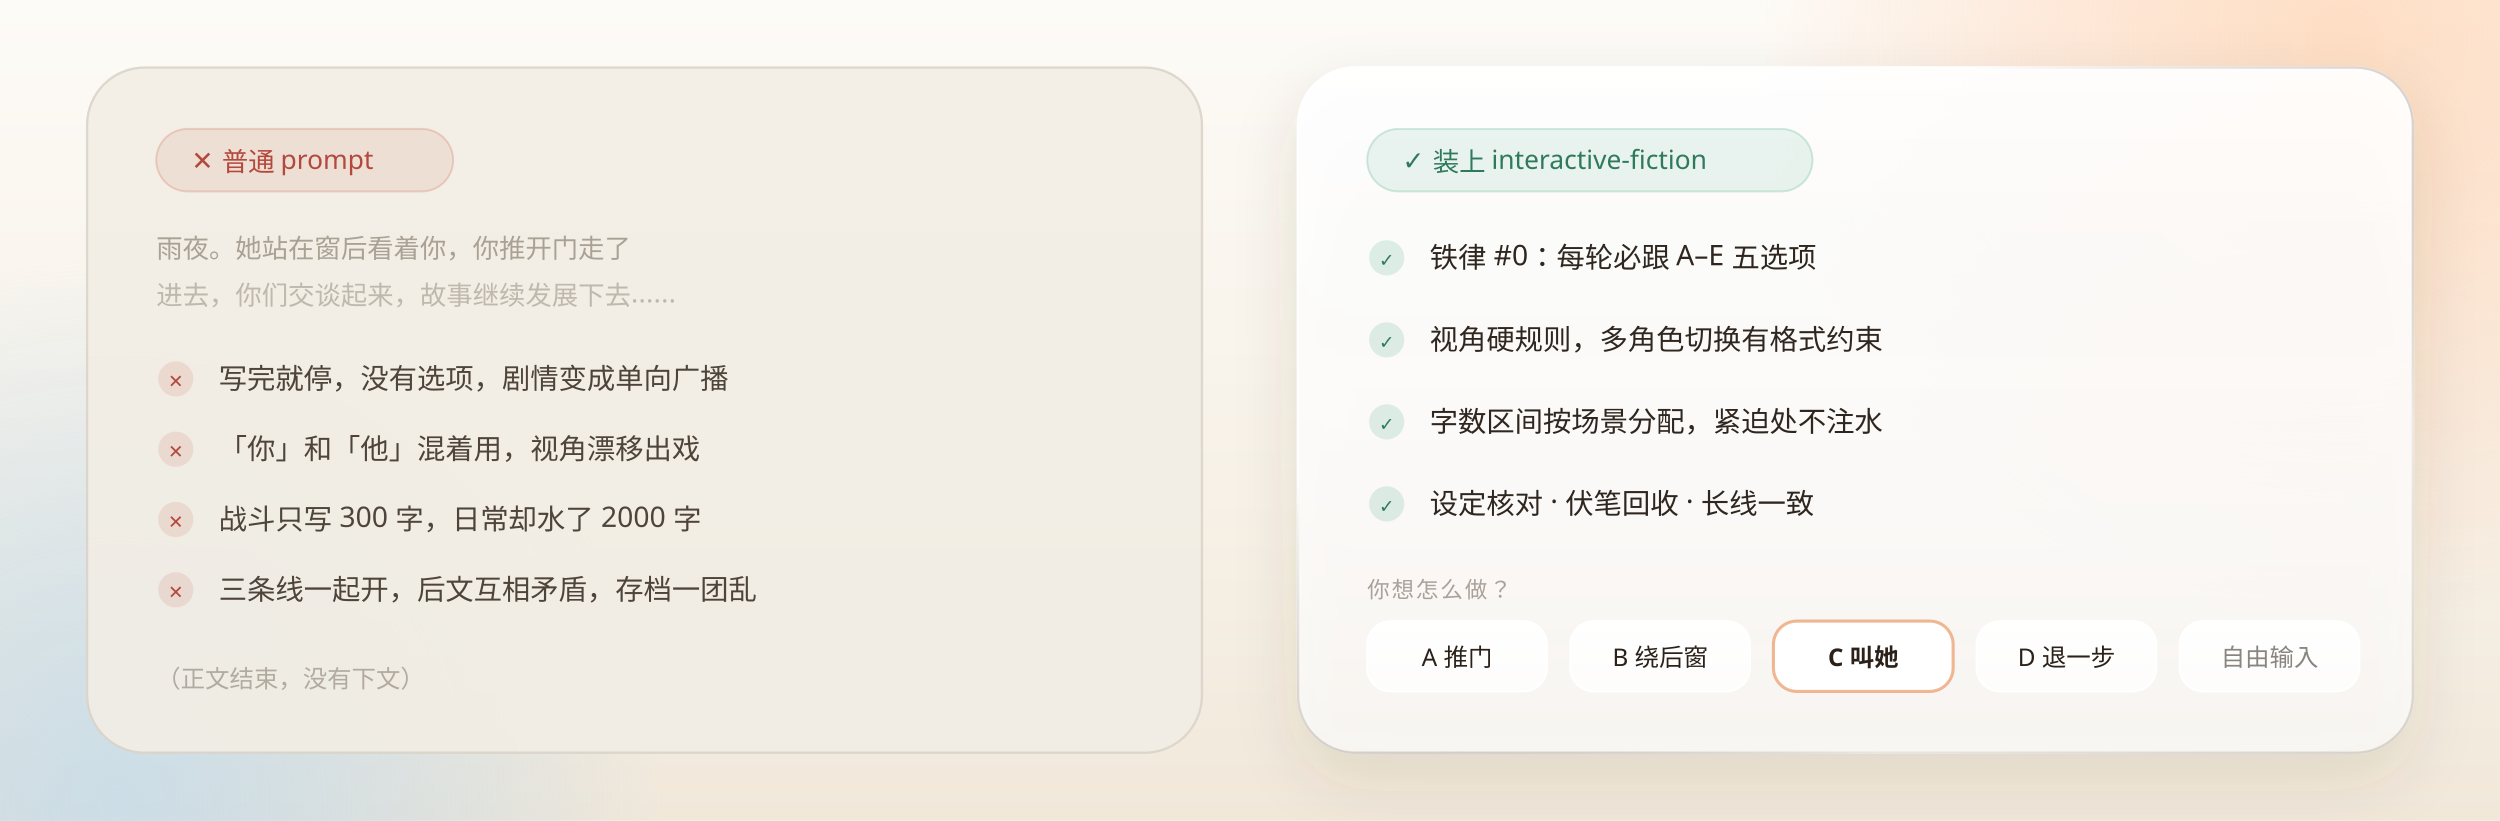
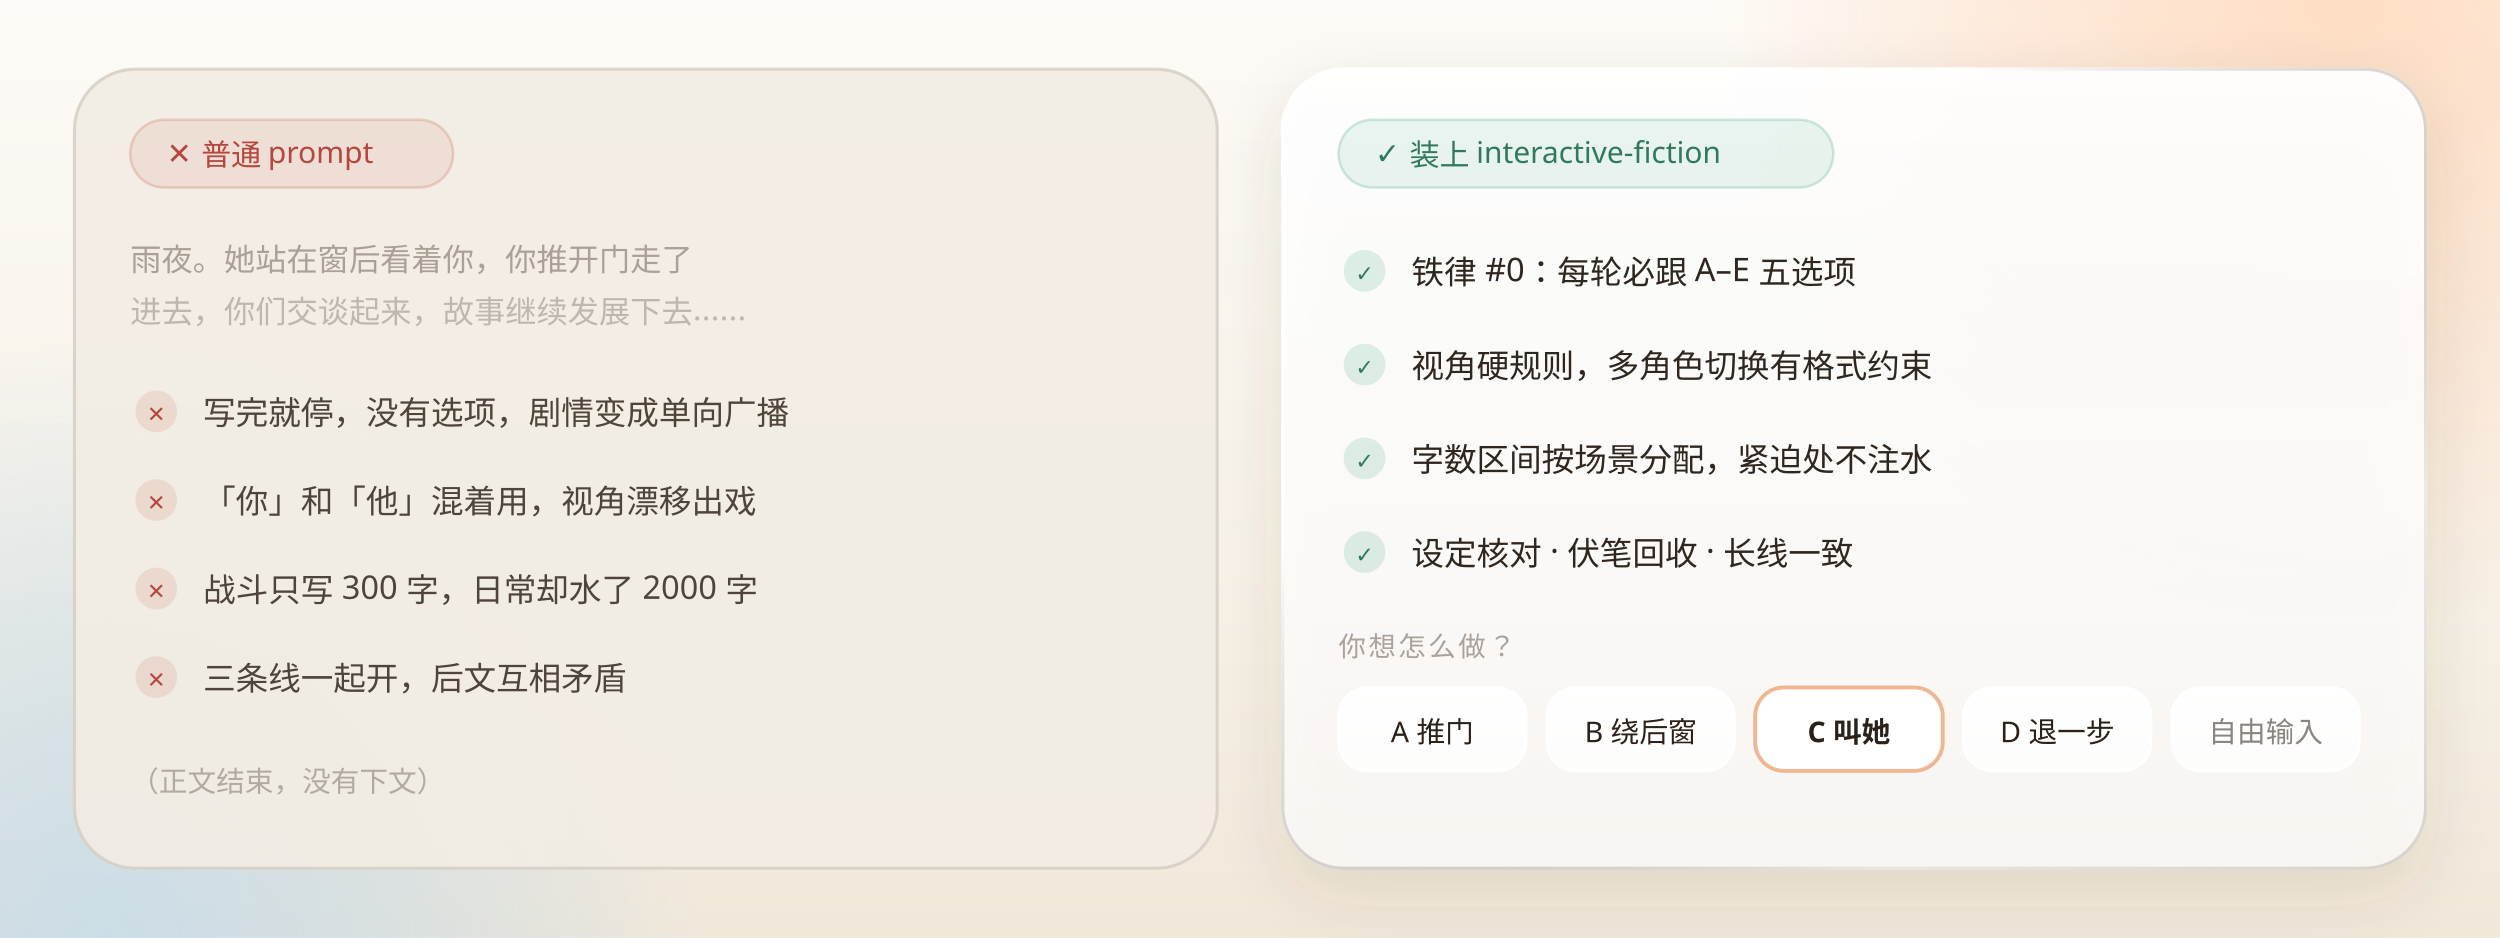
- <svg xmlns="http://www.w3.org/2000/svg" width="1280" height="420" viewBox="0 0 1280 420" role="img" aria-labelledby="ttl desc">
+ <svg xmlns="http://www.w3.org/2000/svg" width="960" height="360" viewBox="0 0 960 360" role="img" aria-labelledby="ttl desc">
  <defs>
    <linearGradient id="paper" x1="0" y1="0" x2="0" y2="1">
      <stop offset="0" stop-color="#FDFBF7" />
      <stop offset="0.6" stop-color="#F7F1E7" />
      <stop offset="1" stop-color="#F1E8DA" />
    </linearGradient>
    <radialGradient id="b1" cx="50%" cy="50%" r="50%">
      <stop offset="0" stop-color="#FFC79B" stop-opacity="0.55" />
      <stop offset="1" stop-color="#FFB183" stop-opacity="0" />
    </radialGradient>
    <radialGradient id="b2" cx="50%" cy="50%" r="50%">
      <stop offset="0" stop-color="#A9D3F2" stop-opacity="0.52" />
      <stop offset="1" stop-color="#8BC0E8" stop-opacity="0" />
    </radialGradient>
    <linearGradient id="glass" x1="0" y1="0" x2="0" y2="1">
      <stop offset="0" stop-color="#FFFFFF" stop-opacity="0.92" />
      <stop offset="1" stop-color="#FFFFFF" stop-opacity="0.66" />
    </linearGradient>
    <linearGradient id="ring" x1="0" y1="0" x2="1" y2="1">
      <stop offset="0" stop-color="#FFFFFF" />
      <stop offset="0.3" stop-color="#FFFFFF" stop-opacity="0.72" />
      <stop offset="0.76" stop-color="#3C2D1E" stop-opacity="0.08" />
      <stop offset="1" stop-color="#3C2D1E" stop-opacity="0.18" />
    </linearGradient>
    <linearGradient id="chip" x1="0" y1="0" x2="0" y2="1">
      <stop offset="0" stop-color="#FFFFFF" stop-opacity="0.98" />
      <stop offset="1" stop-color="#FFFFFF" stop-opacity="0.74" />
    </linearGradient>
-     <filter id="lift" x="-12%" y="-16%" width="124%" height="136%">
-       <feDropShadow dx="0" dy="14" stdDeviation="16" flood-color="#4A3A2A" flood-opacity="0.16" />
+     <filter id="lift" x="-14%" y="-18%" width="128%" height="140%">
+       <feDropShadow dx="0" dy="10" stdDeviation="12" flood-color="#4A3A2A" flood-opacity="0.16" />
    </filter>
  </defs>
-   <rect width="1280" height="420" fill="url(#paper)" />
-   <circle cx="1200" cy="20" r="300" fill="url(#b1)" />
-   <circle cx="60" cy="410" r="280" fill="url(#b2)" />
+   <rect width="960" height="360" fill="url(#paper)" />
+   <circle cx="900" cy="0" r="240" fill="url(#b1)" />
+   <circle cx="40" cy="360" r="230" fill="url(#b2)" />
  <g font-family="'PingFang SC','Microsoft YaHei',system-ui,sans-serif">
-     <rect x="44" y="34" width="572" height="352" rx="30" fill="#F2EDE4" opacity="0.9" />
-     <rect x="44.6" y="34.6" width="570.8" height="350.8" rx="29.4" fill="none" stroke="#3C2D1E" stroke-opacity="0.12" stroke-width="1.2" />
-     <rect x="80" y="66" width="152" height="32" rx="16" fill="#C4553F" fill-opacity="0.10" stroke="#C4553F" stroke-opacity="0.22" stroke-width="1" />
-     <text x="98" y="87" font-size="13.5" fill="#B4483D">✕ 普通 prompt</text>
-     <text x="80" y="132" font-family="'Noto Serif SC','Songti SC','STSong',SimSun,serif" font-size="13.5" fill="#3C2D1E" fill-opacity="0.40">雨夜。她站在窗后看着你，你推开门走了</text>
-     <text x="80" y="156" font-family="'Noto Serif SC','Songti SC','STSong',SimSun,serif" font-size="13.5" fill="#3C2D1E" fill-opacity="0.28">进去，你们交谈起来，故事继续发展下去……</text>
-     <g font-size="14.5" fill="#4E443A">
-       <circle cx="90" cy="194" r="9" fill="#C4553F" fill-opacity="0.13" />
-       <text x="90" y="198.5" font-size="9.5" fill="#B4483D" text-anchor="middle">✕</text>
-       <text x="112" y="199">写完就停，没有选项，剧情变成单向广播</text>
-       <circle cx="90" cy="230" r="9" fill="#C4553F" fill-opacity="0.13" />
-       <text x="90" y="234.5" font-size="9.5" fill="#B4483D" text-anchor="middle">✕</text>
-       <text x="112" y="235">「你」和「他」混着用，视角漂移出戏</text>
-       <circle cx="90" cy="266" r="9" fill="#C4553F" fill-opacity="0.13" />
-       <text x="90" y="270.5" font-size="9.5" fill="#B4483D" text-anchor="middle">✕</text>
-       <text x="112" y="271">战斗只写 300 字，日常却水了 2000 字</text>
-       <circle cx="90" cy="302" r="9" fill="#C4553F" fill-opacity="0.13" />
-       <text x="90" y="306.5" font-size="9.5" fill="#B4483D" text-anchor="middle">✕</text>
-       <text x="112" y="307">三条线一起开，后文互相矛盾，存档一团乱</text>
+     <rect x="28" y="26" width="440" height="308" rx="24" fill="#F2EDE4" opacity="0.92" />
+     <rect x="28.6" y="26.6" width="438.8" height="306.8" rx="23.4" fill="none" stroke="#3C2D1E" stroke-opacity="0.13" stroke-width="1.2" />
+     <rect x="50" y="46" width="124" height="26" rx="13" fill="#C4553F" fill-opacity="0.10" stroke="#C4553F" stroke-opacity="0.22" />
+     <text x="64" y="63" font-size="11.5" fill="#B4483D">✕ 普通 prompt</text>
+     <text x="50" y="104" font-family="'Noto Serif SC','Songti SC','STSong',SimSun,serif" font-size="12" fill="#3C2D1E" fill-opacity="0.40">雨夜。她站在窗后看着你，你推开门走了</text>
+     <text x="50" y="124" font-family="'Noto Serif SC','Songti SC','STSong',SimSun,serif" font-size="12" fill="#3C2D1E" fill-opacity="0.28">进去，你们交谈起来，故事继续发展下去……</text>
+     <g font-size="12.5" fill="#4E443A">
+       <circle cx="60" cy="158" r="8" fill="#C4553F" fill-opacity="0.13" />
+       <text x="60" y="162" font-size="8.5" fill="#B4483D" text-anchor="middle">✕</text>
+       <text x="78" y="163">写完就停，没有选项，剧情变成单向广播</text>
+       <circle cx="60" cy="192" r="8" fill="#C4553F" fill-opacity="0.13" />
+       <text x="60" y="196" font-size="8.5" fill="#B4483D" text-anchor="middle">✕</text>
+       <text x="78" y="197">「你」和「他」混着用，视角漂移出戏</text>
+       <circle cx="60" cy="226" r="8" fill="#C4553F" fill-opacity="0.13" />
+       <text x="60" y="230" font-size="8.5" fill="#B4483D" text-anchor="middle">✕</text>
+       <text x="78" y="231">战斗只写 300 字，日常却水了 2000 字</text>
+       <circle cx="60" cy="260" r="8" fill="#C4553F" fill-opacity="0.13" />
+       <text x="60" y="264" font-size="8.5" fill="#B4483D" text-anchor="middle">✕</text>
+       <text x="78" y="265">三条线一起开，后文互相矛盾</text>
    </g>
-     <text x="80" y="352" font-size="12.5" fill="#3C2D1E" fill-opacity="0.34">（正文结束，没有下文）</text>
-     <rect x="664" y="34" width="572" height="352" rx="30" fill="url(#glass)" filter="url(#lift)" />
-     <rect x="664.6" y="34.6" width="570.8" height="350.8" rx="29.4" fill="none" stroke="url(#ring)" stroke-width="1.2" />
-     <rect x="700" y="66" width="228" height="32" rx="16" fill="#4FAE8C" fill-opacity="0.12" stroke="#4FAE8C" stroke-opacity="0.26" stroke-width="1" />
-     <text x="718" y="87" font-size="13.5" fill="#2F7A5C">✓ 装上 interactive-fiction</text>
-     <g font-size="14.5" fill="#2F271F">
-       <circle cx="710" cy="132" r="9" fill="#4FAE8C" fill-opacity="0.18" />
-       <text x="710" y="136.5" font-size="9.5" fill="#2F7A5C" text-anchor="middle">✓</text>
-       <text x="732" y="137">铁律 #0：每轮必跟 A–E 五选项</text>
-       <circle cx="710" cy="174" r="9" fill="#4FAE8C" fill-opacity="0.18" />
-       <text x="710" y="178.5" font-size="9.5" fill="#2F7A5C" text-anchor="middle">✓</text>
-       <text x="732" y="179">视角硬规则，多角色切换有格式约束</text>
-       <circle cx="710" cy="216" r="9" fill="#4FAE8C" fill-opacity="0.18" />
-       <text x="710" y="220.5" font-size="9.5" fill="#2F7A5C" text-anchor="middle">✓</text>
-       <text x="732" y="221">字数区间按场景分配，紧迫处不注水</text>
-       <circle cx="710" cy="258" r="9" fill="#4FAE8C" fill-opacity="0.18" />
-       <text x="710" y="262.5" font-size="9.5" fill="#2F7A5C" text-anchor="middle">✓</text>
-       <text x="732" y="263">设定核对 · 伏笔回收 · 长线一致</text>
+     <text x="50" y="304" font-size="11" fill="#3C2D1E" fill-opacity="0.34">（正文结束，没有下文）</text>
+     <rect x="492" y="26" width="440" height="308" rx="24" fill="url(#glass)" filter="url(#lift)" />
+     <rect x="492.6" y="26.6" width="438.8" height="306.8" rx="23.4" fill="none" stroke="url(#ring)" stroke-width="1.2" />
+     <rect x="514" y="46" width="190" height="26" rx="13" fill="#4FAE8C" fill-opacity="0.12" stroke="#4FAE8C" stroke-opacity="0.26" />
+     <text x="528" y="63" font-size="11.5" fill="#2F7A5C">✓ 装上 interactive-fiction</text>
+     <g font-size="12.5" fill="#2F271F">
+       <circle cx="524" cy="104" r="8" fill="#4FAE8C" fill-opacity="0.18" />
+       <text x="524" y="108" font-size="8.5" fill="#2F7A5C" text-anchor="middle">✓</text>
+       <text x="542" y="109">铁律 #0：每轮必跟 A–E 五选项</text>
+       <circle cx="524" cy="140" r="8" fill="#4FAE8C" fill-opacity="0.18" />
+       <text x="524" y="144" font-size="8.5" fill="#2F7A5C" text-anchor="middle">✓</text>
+       <text x="542" y="145">视角硬规则，多角色切换有格式约束</text>
+       <circle cx="524" cy="176" r="8" fill="#4FAE8C" fill-opacity="0.18" />
+       <text x="524" y="180" font-size="8.5" fill="#2F7A5C" text-anchor="middle">✓</text>
+       <text x="542" y="181">字数区间按场景分配，紧迫处不注水</text>
+       <circle cx="524" cy="212" r="8" fill="#4FAE8C" fill-opacity="0.18" />
+       <text x="524" y="216" font-size="8.5" fill="#2F7A5C" text-anchor="middle">✓</text>
+       <text x="542" y="217">设定核对 · 伏笔回收 · 长线一致</text>
    </g>
-     <text x="700" y="306" font-size="11.5" fill="#3C2D1E" fill-opacity="0.42" letter-spacing="1">你想怎么做？</text>
-     <g font-size="12.5">
-       <rect x="700" y="318" width="92" height="36" rx="12" fill="url(#chip)" stroke="#FFFFFF" stroke-width="1" />
-       <text x="746" y="341" fill="#2B2119" text-anchor="middle">A 推门</text>
-       <rect x="804" y="318" width="92" height="36" rx="12" fill="url(#chip)" stroke="#FFFFFF" stroke-width="1" />
-       <text x="850" y="341" fill="#2B2119" text-anchor="middle">B 绕后窗</text>
-       <rect x="908" y="318" width="92" height="36" rx="12" fill="#FFFFFF" stroke="#E8925C" stroke-opacity="0.65" stroke-width="1.6" />
-       <text x="954" y="341" fill="#2B2119" text-anchor="middle" font-weight="600">C 叫她</text>
-       <rect x="1012" y="318" width="92" height="36" rx="12" fill="url(#chip)" stroke="#FFFFFF" stroke-width="1" />
-       <text x="1058" y="341" fill="#2B2119" text-anchor="middle">D 退一步</text>
-       <rect x="1116" y="318" width="92" height="36" rx="12" fill="url(#chip)" stroke="#FFFFFF" stroke-width="1" />
-       <text x="1162" y="341" fill="#2B2119" fill-opacity="0.55" text-anchor="middle">自由输入</text>
+     <text x="514" y="252" font-size="10.5" fill="#3C2D1E" fill-opacity="0.42" letter-spacing="1">你想怎么做？</text>
+     <g font-size="11">
+       <rect x="514" y="264" width="72" height="32" rx="11" fill="url(#chip)" stroke="#FFFFFF" />
+       <text x="550" y="285" fill="#2B2119" text-anchor="middle">A 推门</text>
+       <rect x="594" y="264" width="72" height="32" rx="11" fill="url(#chip)" stroke="#FFFFFF" />
+       <text x="630" y="285" fill="#2B2119" text-anchor="middle">B 绕后窗</text>
+       <rect x="674" y="264" width="72" height="32" rx="11" fill="#FFFFFF" stroke="#E8925C" stroke-opacity="0.65" stroke-width="1.5" />
+       <text x="710" y="285" fill="#2B2119" text-anchor="middle" font-weight="600">C 叫她</text>
+       <rect x="754" y="264" width="72" height="32" rx="11" fill="url(#chip)" stroke="#FFFFFF" />
+       <text x="790" y="285" fill="#2B2119" text-anchor="middle">D 退一步</text>
+       <rect x="834" y="264" width="72" height="32" rx="11" fill="url(#chip)" stroke="#FFFFFF" />
+       <text x="870" y="285" fill="#2B2119" fill-opacity="0.55" text-anchor="middle">自由输入</text>
    </g>
  </g>
</svg>
